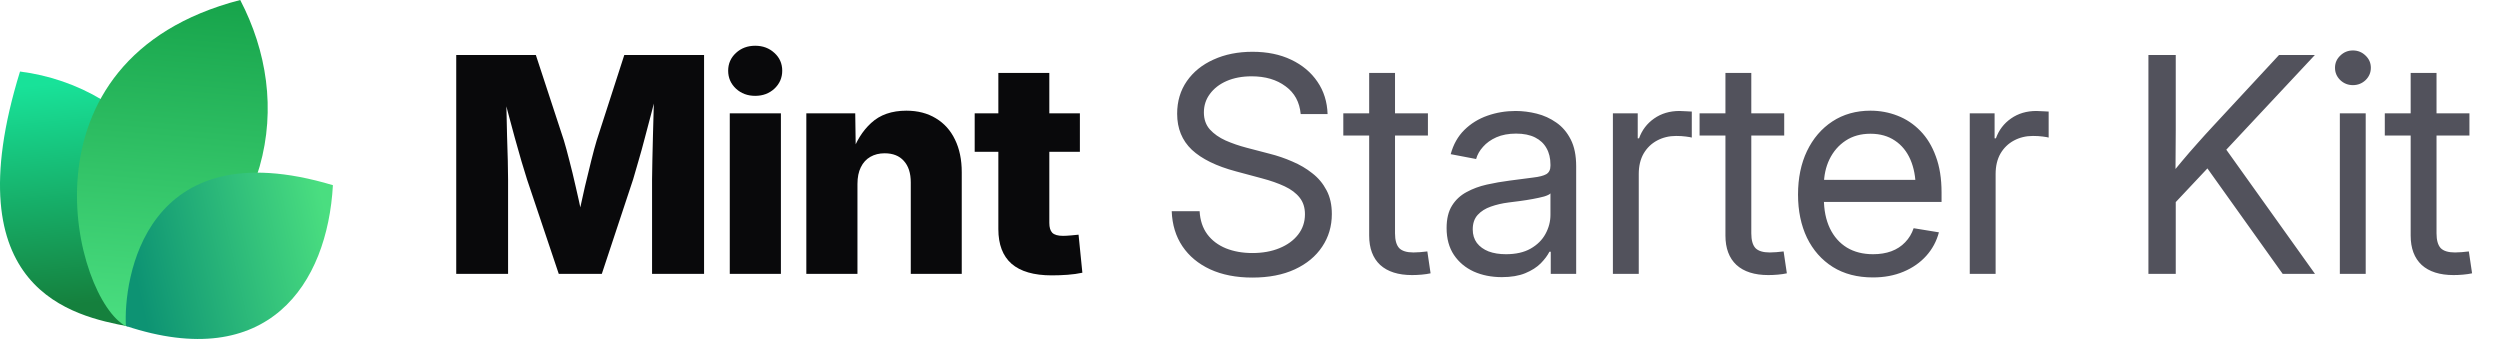
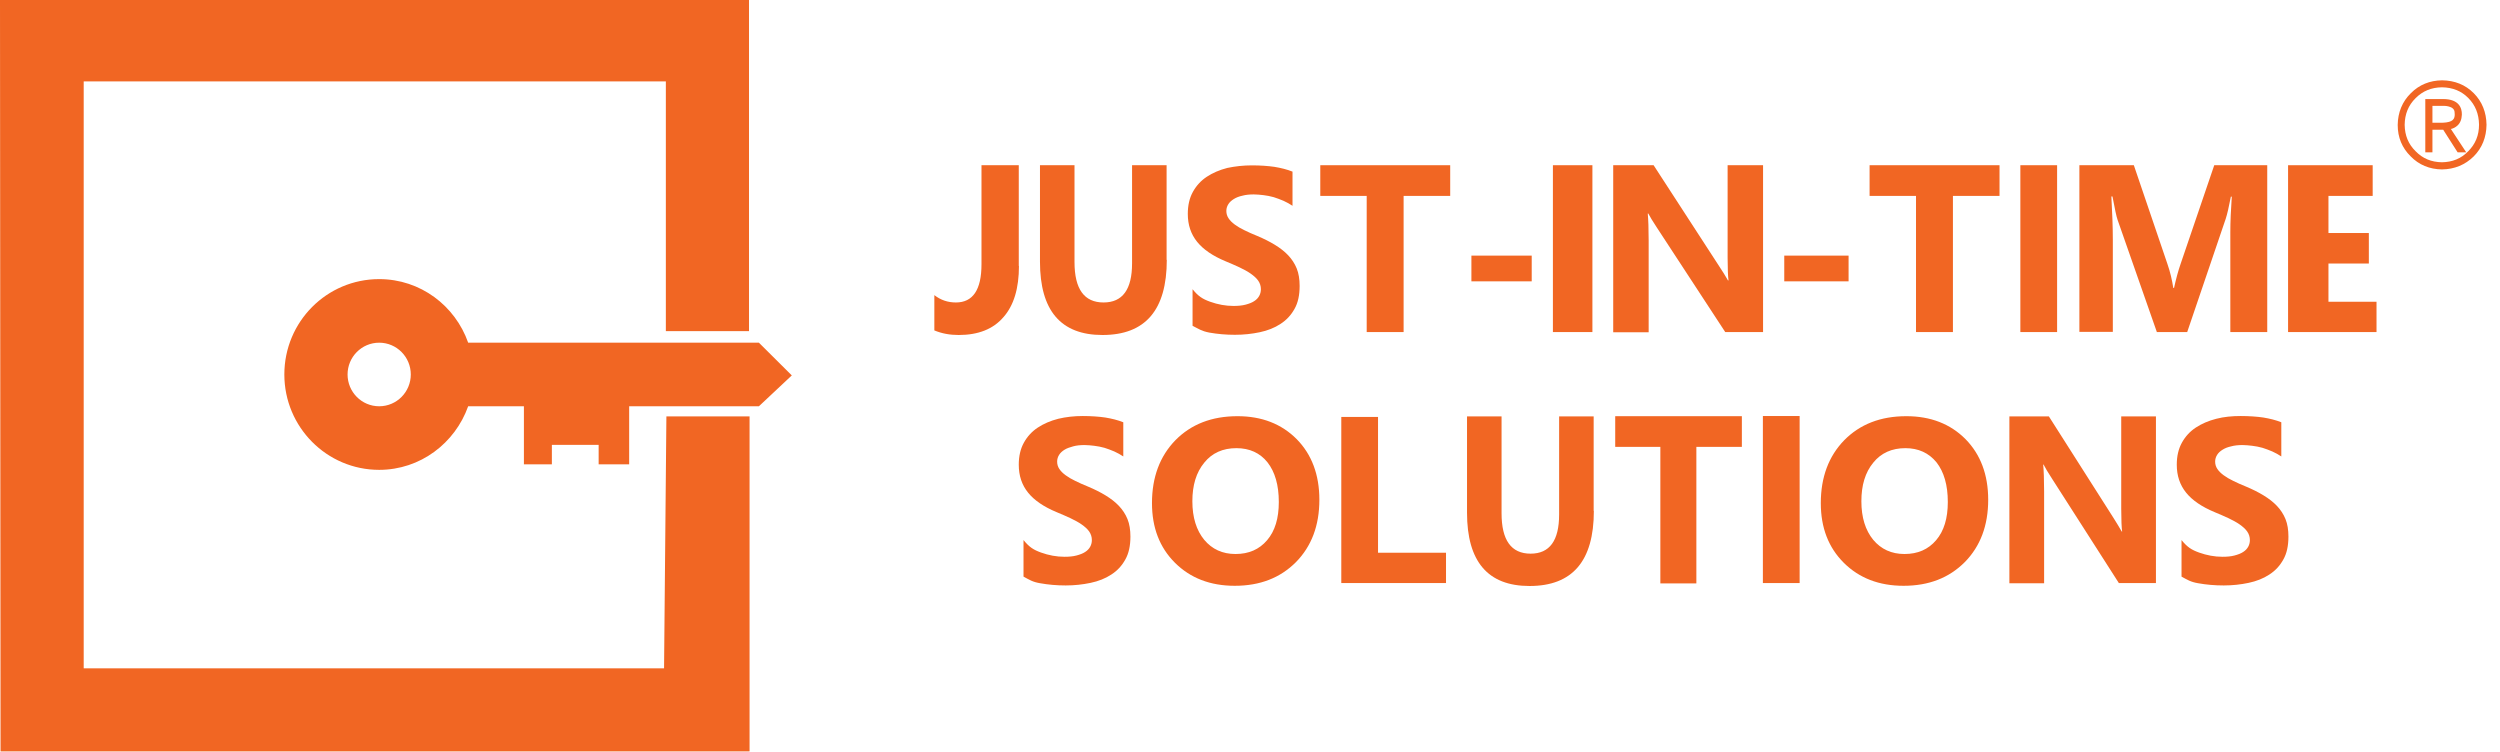
- <svg xmlns="http://www.w3.org/2000/svg" width="177" height="24" viewBox="0 0 177 24" fill="none">
-   <path d="M9.061 23.108C5.268 22.377 -3.391 20.627 1.417 5.064C9.634 6.099 16.973 14.064 9.061 23.108Z" fill="url(#paint0_linear_17557_2020)" />
-   <path d="M8.919 23.094C5.276 21.222 0.784 4.209 17.007 0C20.757 7.193 19.621 16.545 8.919 23.094Z" fill="url(#paint1_linear_17557_2020)" />
-   <path d="M8.914 23.079C8.735 19.882 10.159 9.085 23.57 13.111C23.181 20.123 18.984 26.418 8.914 23.079Z" fill="url(#paint2_linear_17557_2020)" />
-   <path d="M32.301 19.392V3.894H37.938L39.925 9.948C40.036 10.315 40.164 10.787 40.31 11.362C40.462 11.938 40.611 12.552 40.757 13.204C40.91 13.855 41.048 14.483 41.173 15.086C41.305 15.682 41.412 16.192 41.495 16.615H40.695C40.771 16.192 40.871 15.682 40.996 15.086C41.128 14.49 41.267 13.866 41.412 13.214C41.565 12.562 41.714 11.948 41.86 11.373C42.005 10.79 42.133 10.315 42.244 9.948L44.2 3.894H49.848V19.392H46.166V12.704C46.166 12.357 46.173 11.917 46.187 11.383C46.2 10.849 46.214 10.27 46.228 9.646C46.249 9.022 46.266 8.391 46.28 7.753C46.301 7.115 46.311 6.519 46.311 5.964H46.623C46.485 6.561 46.332 7.181 46.166 7.826C45.999 8.471 45.833 9.102 45.666 9.719C45.507 10.336 45.351 10.901 45.198 11.414C45.053 11.928 44.928 12.357 44.824 12.704L42.608 19.392H39.561L37.314 12.704C37.203 12.357 37.072 11.928 36.919 11.414C36.773 10.901 36.614 10.34 36.441 9.729C36.274 9.112 36.104 8.481 35.931 7.836C35.764 7.192 35.608 6.567 35.463 5.964H35.827C35.834 6.512 35.844 7.105 35.858 7.743C35.872 8.374 35.886 9.005 35.9 9.636C35.92 10.26 35.938 10.839 35.952 11.373C35.965 11.907 35.972 12.351 35.972 12.704V19.392H32.301ZM51.668 19.392V8.024H55.288V19.392H51.668ZM53.468 6.786C52.927 6.786 52.473 6.616 52.105 6.276C51.738 5.93 51.554 5.507 51.554 5.007C51.554 4.508 51.738 4.088 52.105 3.749C52.473 3.409 52.927 3.239 53.468 3.239C54.009 3.239 54.463 3.409 54.83 3.749C55.198 4.082 55.382 4.501 55.382 5.007C55.382 5.507 55.198 5.93 54.83 6.276C54.463 6.616 54.009 6.786 53.468 6.786ZM60.708 13.027V19.392H57.088V8.024H60.551L60.593 10.967H60.281C60.593 10.024 61.061 9.268 61.685 8.7C62.309 8.124 63.138 7.836 64.171 7.836C64.975 7.836 65.672 8.017 66.262 8.377C66.851 8.731 67.302 9.234 67.614 9.885C67.933 10.537 68.092 11.307 68.092 12.194V19.392H64.483V12.912C64.483 12.26 64.32 11.754 63.994 11.394C63.675 11.033 63.221 10.853 62.632 10.853C62.25 10.853 61.914 10.936 61.623 11.102C61.332 11.269 61.106 11.515 60.947 11.841C60.787 12.16 60.708 12.555 60.708 13.027ZM76.456 8.024V10.749H69.008V8.024H76.456ZM70.683 5.163H74.292V15.783C74.292 16.102 74.361 16.334 74.5 16.48C74.646 16.625 74.899 16.698 75.259 16.698C75.405 16.698 75.596 16.688 75.831 16.667C76.074 16.646 76.251 16.629 76.362 16.615L76.632 19.309C76.313 19.378 75.963 19.427 75.582 19.455C75.207 19.482 74.836 19.496 74.469 19.496C73.2 19.496 72.25 19.222 71.619 18.674C70.995 18.127 70.683 17.308 70.683 16.22V5.163Z" fill="#09090B" />
-   <path d="M88.667 19.652C87.523 19.652 86.528 19.458 85.682 19.07C84.843 18.681 84.188 18.137 83.716 17.437C83.245 16.736 82.992 15.908 82.957 14.951H84.933C84.968 15.596 85.148 16.14 85.474 16.584C85.8 17.021 86.24 17.354 86.795 17.582C87.35 17.804 87.974 17.915 88.667 17.915C89.388 17.915 90.026 17.801 90.581 17.572C91.143 17.343 91.583 17.024 91.902 16.615C92.228 16.199 92.391 15.717 92.391 15.169C92.391 14.698 92.266 14.306 92.017 13.994C91.767 13.675 91.413 13.408 90.956 13.193C90.498 12.978 89.954 12.787 89.323 12.621L87.502 12.132C86.123 11.765 85.082 11.255 84.382 10.603C83.689 9.944 83.342 9.095 83.342 8.055C83.342 7.174 83.571 6.404 84.028 5.746C84.486 5.087 85.117 4.577 85.921 4.217C86.726 3.849 87.645 3.666 88.678 3.666C89.718 3.666 90.63 3.853 91.413 4.227C92.204 4.602 92.824 5.122 93.275 5.787C93.726 6.446 93.965 7.209 93.993 8.076H92.089C92.013 7.23 91.656 6.574 91.018 6.11C90.387 5.638 89.586 5.403 88.615 5.403C87.95 5.403 87.36 5.513 86.847 5.735C86.341 5.957 85.946 6.262 85.661 6.651C85.377 7.032 85.235 7.469 85.235 7.961C85.235 8.447 85.377 8.849 85.661 9.168C85.946 9.48 86.317 9.74 86.774 9.948C87.232 10.149 87.724 10.319 88.251 10.457L89.884 10.884C90.439 11.023 90.977 11.206 91.496 11.435C92.023 11.657 92.495 11.934 92.911 12.267C93.334 12.593 93.67 12.995 93.92 13.474C94.17 13.945 94.294 14.504 94.294 15.149C94.294 16.015 94.066 16.788 93.608 17.468C93.157 18.148 92.512 18.681 91.673 19.07C90.834 19.458 89.832 19.652 88.667 19.652ZM101.097 8.024V9.594H95.106V8.024H101.097ZM96.937 5.163H98.767V16.521C98.767 17 98.865 17.347 99.059 17.562C99.26 17.77 99.6 17.874 100.078 17.874C100.21 17.874 100.366 17.867 100.546 17.853C100.733 17.832 100.903 17.815 101.056 17.801L101.285 19.351C101.097 19.392 100.886 19.423 100.65 19.444C100.414 19.465 100.189 19.475 99.974 19.475C98.996 19.475 98.244 19.236 97.717 18.758C97.197 18.272 96.937 17.579 96.937 16.677V5.163ZM106.33 19.621C105.595 19.621 104.932 19.489 104.343 19.226C103.754 18.955 103.285 18.564 102.939 18.05C102.592 17.53 102.419 16.896 102.419 16.147C102.419 15.495 102.547 14.965 102.804 14.556C103.06 14.146 103.403 13.828 103.833 13.599C104.263 13.363 104.742 13.186 105.269 13.068C105.796 12.95 106.333 12.857 106.881 12.787C107.574 12.69 108.132 12.617 108.555 12.569C108.978 12.52 109.287 12.441 109.481 12.33C109.675 12.212 109.772 12.014 109.772 11.737V11.654C109.772 11.203 109.679 10.815 109.492 10.489C109.311 10.163 109.041 9.91 108.68 9.729C108.32 9.549 107.872 9.459 107.338 9.459C106.805 9.459 106.34 9.546 105.945 9.719C105.556 9.892 105.241 10.118 104.998 10.395C104.755 10.665 104.593 10.953 104.509 11.258L102.71 10.915C102.897 10.222 103.22 9.65 103.677 9.199C104.135 8.748 104.679 8.412 105.31 8.19C105.941 7.968 106.607 7.857 107.307 7.857C107.8 7.857 108.295 7.92 108.795 8.044C109.301 8.169 109.765 8.381 110.188 8.679C110.611 8.97 110.951 9.369 111.208 9.875C111.464 10.374 111.593 11.005 111.593 11.768V19.392H109.793V17.822H109.7C109.568 18.085 109.363 18.359 109.086 18.643C108.809 18.921 108.444 19.153 107.994 19.34C107.543 19.527 106.988 19.621 106.33 19.621ZM106.621 17.998C107.321 17.998 107.904 17.867 108.368 17.603C108.84 17.333 109.19 16.986 109.419 16.563C109.654 16.133 109.772 15.682 109.772 15.211V13.692C109.703 13.769 109.554 13.841 109.325 13.911C109.096 13.973 108.829 14.032 108.524 14.088C108.226 14.143 107.921 14.192 107.609 14.233C107.304 14.275 107.033 14.309 106.798 14.337C106.354 14.393 105.938 14.49 105.549 14.628C105.168 14.76 104.86 14.954 104.624 15.211C104.388 15.467 104.27 15.811 104.27 16.241C104.27 16.615 104.367 16.934 104.561 17.198C104.762 17.461 105.04 17.662 105.393 17.801C105.747 17.933 106.156 17.998 106.621 17.998ZM114.193 19.392V8.024H115.951V9.792H116.045C116.253 9.209 116.61 8.741 117.116 8.388C117.622 8.034 118.219 7.857 118.905 7.857C119.058 7.857 119.217 7.864 119.384 7.878C119.55 7.885 119.682 7.892 119.779 7.899V9.74C119.716 9.719 119.578 9.695 119.363 9.667C119.155 9.639 118.922 9.625 118.666 9.625C118.174 9.625 117.726 9.733 117.324 9.948C116.922 10.163 116.603 10.471 116.367 10.874C116.138 11.276 116.024 11.758 116.024 12.319V19.392H114.193ZM126.322 8.024V9.594H120.33V8.024H126.322ZM122.161 5.163H123.992V16.521C123.992 17 124.089 17.347 124.283 17.562C124.484 17.77 124.824 17.874 125.302 17.874C125.434 17.874 125.59 17.867 125.77 17.853C125.958 17.832 126.127 17.815 126.28 17.801L126.509 19.351C126.322 19.392 126.11 19.423 125.874 19.444C125.639 19.465 125.413 19.475 125.198 19.475C124.221 19.475 123.468 19.236 122.941 18.758C122.421 18.272 122.161 17.579 122.161 16.677V5.163ZM132.604 19.642C131.502 19.642 130.555 19.396 129.765 18.903C128.974 18.404 128.364 17.714 127.934 16.834C127.511 15.946 127.3 14.927 127.3 13.775C127.3 12.611 127.511 11.584 127.934 10.697C128.364 9.802 128.964 9.102 129.734 8.596C130.51 8.089 131.408 7.836 132.428 7.836C133.1 7.836 133.738 7.954 134.341 8.19C134.952 8.426 135.489 8.783 135.954 9.261C136.425 9.74 136.793 10.343 137.056 11.071C137.327 11.792 137.462 12.645 137.462 13.63V14.296H128.433V12.735H136.463L135.631 13.297C135.631 12.541 135.506 11.876 135.257 11.3C135.007 10.725 134.643 10.277 134.165 9.958C133.686 9.632 133.107 9.469 132.428 9.469C131.748 9.469 131.162 9.632 130.67 9.958C130.177 10.284 129.796 10.725 129.526 11.279C129.262 11.827 129.13 12.441 129.13 13.12V14.046C129.13 14.864 129.273 15.572 129.557 16.168C129.841 16.757 130.243 17.211 130.763 17.53C131.283 17.842 131.901 17.998 132.615 17.998C133.093 17.998 133.523 17.929 133.905 17.79C134.293 17.645 134.619 17.433 134.882 17.156C135.153 16.879 135.354 16.546 135.486 16.157L137.275 16.449C137.108 17.08 136.81 17.634 136.38 18.113C135.95 18.591 135.413 18.966 134.768 19.236C134.123 19.507 133.402 19.642 132.604 19.642ZM139.459 19.392V8.024H141.217V9.792H141.311C141.519 9.209 141.876 8.741 142.382 8.388C142.888 8.034 143.485 7.857 144.171 7.857C144.324 7.857 144.483 7.864 144.649 7.878C144.816 7.885 144.948 7.892 145.045 7.899V9.74C144.982 9.719 144.844 9.695 144.629 9.667C144.421 9.639 144.188 9.625 143.932 9.625C143.439 9.625 142.992 9.733 142.59 9.948C142.188 10.163 141.869 10.471 141.633 10.874C141.404 11.276 141.29 11.758 141.29 12.319V19.392H139.459ZM153.429 14.961V12.715C153.783 12.257 154.136 11.82 154.49 11.404C154.844 10.981 155.204 10.565 155.572 10.156C155.939 9.74 156.314 9.327 156.695 8.918L161.355 3.894H163.893L157.277 10.967H157.184L153.429 14.961ZM152.108 19.392V3.894H154.043V9.241L154.022 12.559L154.043 13.505V19.392H152.108ZM161.615 19.392L155.967 11.477L157.173 9.969L163.903 19.392H161.615ZM165.661 19.392V8.024H167.492V19.392H165.661ZM166.587 6.027C166.24 6.027 165.942 5.909 165.692 5.673C165.443 5.43 165.318 5.139 165.318 4.799C165.318 4.459 165.443 4.172 165.692 3.936C165.942 3.693 166.24 3.572 166.587 3.572C166.934 3.572 167.232 3.693 167.482 3.936C167.731 4.172 167.856 4.459 167.856 4.799C167.856 5.139 167.731 5.43 167.482 5.673C167.232 5.909 166.934 6.027 166.587 6.027ZM174.836 8.024V9.594H168.844V8.024H174.836ZM170.675 5.163H172.506V16.521C172.506 17 172.603 17.347 172.797 17.562C172.998 17.77 173.338 17.874 173.816 17.874C173.948 17.874 174.104 17.867 174.284 17.853C174.472 17.832 174.641 17.815 174.794 17.801L175.023 19.351C174.836 19.392 174.624 19.423 174.388 19.444C174.153 19.465 173.927 19.475 173.712 19.475C172.735 19.475 171.982 19.236 171.455 18.758C170.935 18.272 170.675 17.579 170.675 16.677V5.163Z" fill="#52525C" />
-   <defs>
-     <linearGradient id="paint0_linear_17557_2020" x1="3.776" y1="5.916" x2="5.232" y2="21.559" gradientUnits="userSpaceOnUse">
-       <stop stop-color="#18E299" />
-       <stop offset="1" stop-color="#15803D" />
-     </linearGradient>
-     <linearGradient id="paint1_linear_17557_2020" x1="12.171" y1="-0.718" x2="10.19" y2="22.983" gradientUnits="userSpaceOnUse">
-       <stop stop-color="#16A34A" />
-       <stop offset="1" stop-color="#4ADE80" />
-     </linearGradient>
-     <linearGradient id="paint2_linear_17557_2020" x1="23.133" y1="15.353" x2="9.338" y2="18.52" gradientUnits="userSpaceOnUse">
-       <stop stop-color="#4ADE80" />
-       <stop offset="1" stop-color="#0D9373" />
-     </linearGradient>
-   </defs>
+ <svg xmlns="http://www.w3.org/2000/svg" width="183" height="55" viewBox="0 0 183 55" fill="none">
+   <path d="M48.609 48.92H6.127V5.959H48.74V24.238H54.828V0H0L0.04 55H54.868V30.479H48.78L48.609 48.92Z" fill="#F16623" />
+   <path d="M55.552 25.085H34.27C33.321 22.382 30.779 20.431 27.756 20.431C23.917 20.431 20.814 23.552 20.814 27.412C20.814 31.259 23.917 34.393 27.756 34.393C30.766 34.393 33.307 32.443 34.27 29.739H38.35V33.99H40.397V32.564H43.821V33.99H46.055V29.739H55.552L57.96 27.48L55.552 25.085ZM27.756 29.739C26.472 29.739 25.442 28.69 25.442 27.412C25.442 26.134 26.472 25.085 27.756 25.085C29.04 25.085 30.07 26.134 30.07 27.412C30.07 28.69 29.04 29.739 27.756 29.739Z" fill="#F16623" />
+   <path d="M112.121 20.594H107.707V18.711H112.121V20.594Z" fill="#F16623" />
+   <path d="M135.316 20.594H130.608V18.711H135.316V20.594Z" fill="#F16623" />
+   <path d="M175.687 9.147C175.7 8.26 175.994 7.533 176.596 6.941C177.171 6.363 177.894 6.054 178.763 6.054C179.633 6.067 180.368 6.363 180.943 6.941C181.519 7.52 181.813 8.26 181.826 9.134C181.813 10.008 181.519 10.735 180.943 11.313C180.368 11.905 179.633 12.214 178.763 12.214C177.894 12.201 177.185 11.905 176.596 11.313C175.994 10.735 175.7 10.008 175.687 9.147ZM175.847 9.147C175.86 9.968 176.141 10.654 176.703 11.205C177.252 11.77 177.934 12.053 178.75 12.066C179.579 12.053 180.261 11.77 180.81 11.205C181.358 10.654 181.639 9.968 181.652 9.134C181.639 8.3 181.358 7.614 180.81 7.063C180.261 6.511 179.579 6.215 178.75 6.215C177.934 6.229 177.252 6.511 176.703 7.063C176.141 7.614 175.86 8.313 175.847 9.147ZM177.72 7.426H178.883C179.659 7.439 180.047 7.762 180.047 8.381C180.047 8.677 179.954 8.892 179.78 9.04C179.592 9.188 179.378 9.282 179.138 9.295L180.221 10.963H180.007L178.95 9.309C178.87 9.309 178.79 9.322 178.696 9.322H177.894V10.977H177.733V7.426H177.72ZM178.736 9.161C178.857 9.161 178.991 9.147 179.124 9.12C179.191 9.107 179.258 9.094 179.325 9.08C179.378 9.053 179.445 9.04 179.499 9.013C179.619 8.959 179.713 8.878 179.78 8.771C179.847 8.663 179.887 8.529 179.887 8.354C179.887 8.179 179.86 8.044 179.806 7.95C179.753 7.843 179.673 7.762 179.579 7.708C179.378 7.601 179.151 7.547 178.87 7.56H177.894V9.134H178.736V9.161Z" fill="#F16623" />
+   <path d="M178.75 12.402C177.84 12.389 177.064 12.066 176.462 11.447C175.833 10.829 175.512 10.062 175.512 9.147C175.526 8.219 175.847 7.439 176.476 6.82C177.091 6.202 177.853 5.892 178.763 5.879C179.686 5.892 180.462 6.202 181.077 6.82C181.692 7.439 182 8.219 182.013 9.134C182 10.049 181.692 10.829 181.077 11.447C180.448 12.066 179.673 12.389 178.75 12.402ZM178.75 6.39C177.974 6.403 177.345 6.659 176.823 7.184C176.288 7.708 176.034 8.354 176.021 9.134C176.034 9.914 176.288 10.546 176.823 11.071C177.345 11.609 177.974 11.864 178.75 11.878C179.525 11.864 180.154 11.609 180.676 11.071C181.197 10.546 181.465 9.914 181.465 9.121C181.452 8.34 181.197 7.695 180.676 7.17C180.167 6.659 179.539 6.403 178.75 6.39ZM180.529 11.152H179.9L178.843 9.497C178.79 9.497 178.736 9.497 178.683 9.497H178.054V11.152H177.532V7.251H178.87C179.98 7.264 180.221 7.883 180.208 8.394C180.194 8.744 180.087 9.013 179.873 9.201C179.739 9.322 179.579 9.403 179.405 9.443L180.529 11.152ZM178.054 8.986H178.723C178.843 8.986 178.95 8.973 179.084 8.959C179.151 8.946 179.204 8.932 179.271 8.919C179.311 8.905 179.365 8.878 179.418 8.865C179.499 8.825 179.566 8.771 179.606 8.704C179.659 8.623 179.686 8.515 179.686 8.381C179.686 8.233 179.673 8.125 179.632 8.044C179.592 7.977 179.539 7.923 179.472 7.883C179.311 7.802 179.124 7.749 178.897 7.749H178.054V8.986Z" fill="#F16623" />
+   <path d="M74.587 19.465C74.587 21.106 74.213 22.357 73.45 23.218C72.701 24.092 71.604 24.522 70.173 24.522C69.531 24.522 68.942 24.415 68.394 24.186V21.603C68.862 21.967 69.384 22.141 69.972 22.141C71.216 22.141 71.845 21.213 71.845 19.344V12.094H74.574V19.465H74.587Z" fill="#F16623" />
+   <path d="M85.409 19.021C85.409 22.693 83.844 24.522 80.7 24.522C77.65 24.522 76.126 22.733 76.126 19.155V12.094H78.654V19.182C78.654 21.16 79.363 22.141 80.781 22.141C82.172 22.141 82.867 21.186 82.867 19.276V12.094H85.395V19.021H85.409Z" fill="#F16623" />
+   <path d="M106.155 14.34H102.744V24.307H100.042V14.34H96.645V12.094H106.155V14.34Z" fill="#F16623" />
+   <path d="M116.564 24.307H113.673V12.094H116.564V24.307Z" fill="#F16623" />
+   <path d="M129.056 24.307H126.287L121.271 16.64C120.977 16.196 120.776 15.86 120.656 15.631H120.616C120.656 16.062 120.682 16.721 120.682 17.608V24.32H118.087V12.094H121.044L125.872 19.532C126.1 19.868 126.301 20.204 126.488 20.527H126.528C126.488 20.245 126.461 19.68 126.461 18.846V12.094H129.056V24.307Z" fill="#F16623" />
+   <path d="M146.365 14.34H142.954V24.307H140.252V14.34H136.854V12.094H146.365V14.34Z" fill="#F16623" />
+   <path d="M150.58 24.307H147.89V12.094H150.58V24.307Z" fill="#F16623" />
+   <path d="M165.948 24.307H163.26V17.003C163.26 16.21 163.3 15.349 163.367 14.394H163.3C163.153 15.147 163.032 15.685 162.925 16.008L160.103 24.307H157.882L155.006 16.089C154.926 15.873 154.806 15.295 154.632 14.38H154.552C154.618 15.578 154.659 16.64 154.659 17.541V24.294H152.211V12.094H156.197L158.658 19.33C158.859 19.909 158.993 20.487 159.086 21.079H159.14C159.287 20.406 159.447 19.814 159.621 19.317L162.083 12.094H165.962V24.307H165.948Z" fill="#F16623" />
+   <path d="M173.961 24.307H167.487V12.094H173.68V14.34H170.443V17.057H173.399V19.29H170.443V22.088H173.961V24.307Z" fill="#F16623" />
+   <path d="M87.295 23.848V21.171C87.709 21.682 88.017 21.884 88.579 22.086C89.141 22.288 89.716 22.395 90.291 22.395C90.625 22.395 90.92 22.368 91.174 22.301C91.428 22.234 91.642 22.153 91.802 22.046C91.976 21.938 92.097 21.803 92.177 21.655C92.257 21.508 92.297 21.346 92.297 21.171C92.297 20.943 92.231 20.727 92.097 20.539C91.963 20.351 91.776 20.189 91.548 20.028C91.321 19.866 91.04 19.719 90.732 19.571C90.411 19.423 90.077 19.275 89.716 19.127C88.779 18.737 88.084 18.266 87.629 17.701C87.174 17.136 86.947 16.463 86.947 15.656C86.947 15.038 87.067 14.5 87.321 14.042C87.576 13.585 87.91 13.222 88.338 12.939C88.766 12.657 89.261 12.442 89.836 12.294C90.411 12.173 91.013 12.105 91.642 12.105C92.257 12.105 92.819 12.146 93.287 12.213C93.769 12.294 94.21 12.401 94.612 12.563V15.065C94.411 14.93 94.197 14.809 93.956 14.701C93.715 14.594 93.475 14.513 93.234 14.432C92.98 14.365 92.739 14.311 92.485 14.284C92.244 14.258 92.003 14.231 91.776 14.231C91.468 14.231 91.187 14.258 90.946 14.325C90.692 14.379 90.492 14.459 90.318 14.567C90.144 14.675 90.01 14.796 89.916 14.944C89.823 15.091 89.769 15.253 89.769 15.441C89.769 15.643 89.823 15.818 89.93 15.979C90.037 16.141 90.184 16.289 90.385 16.437C90.585 16.585 90.813 16.719 91.094 16.854C91.374 16.988 91.682 17.136 92.03 17.27C92.511 17.472 92.939 17.688 93.314 17.916C93.689 18.145 94.023 18.4 94.29 18.683C94.558 18.965 94.772 19.288 94.919 19.651C95.066 20.015 95.133 20.445 95.133 20.929C95.133 21.602 95.013 22.167 94.759 22.61C94.504 23.068 94.17 23.431 93.729 23.713C93.301 23.996 92.792 24.198 92.217 24.319C91.642 24.44 91.04 24.507 90.398 24.507C89.743 24.507 89.127 24.453 88.525 24.346C87.95 24.238 87.723 24.063 87.295 23.848Z" fill="#F16623" />
+   <path d="M116.67 37.394C116.67 41.066 115.104 42.895 111.961 42.895C108.911 42.895 107.386 41.106 107.386 37.529V30.48H109.914V37.569C109.914 39.546 110.623 40.528 112.041 40.528C113.432 40.528 114.128 39.573 114.128 37.663V30.48H116.656V37.394H116.67Z" fill="#F16623" />
+   <path d="M74.921 42.209V39.532C75.336 40.044 75.644 40.245 76.206 40.447C76.767 40.649 77.343 40.756 77.918 40.756C78.252 40.756 78.546 40.73 78.801 40.662C79.055 40.595 79.269 40.514 79.429 40.407C79.603 40.299 79.724 40.164 79.804 40.017C79.884 39.869 79.924 39.707 79.924 39.532C79.924 39.304 79.857 39.089 79.724 38.9C79.59 38.712 79.403 38.55 79.175 38.389C78.948 38.228 78.667 38.08 78.359 37.932C78.038 37.784 77.704 37.636 77.343 37.488C76.406 37.098 75.711 36.627 75.256 36.062C74.801 35.497 74.574 34.825 74.574 34.018C74.574 33.399 74.694 32.861 74.948 32.404C75.202 31.946 75.537 31.583 75.965 31.3C76.393 31.018 76.888 30.803 77.463 30.655C78.025 30.52 78.627 30.453 79.255 30.453C79.871 30.453 80.433 30.494 80.901 30.561C81.382 30.641 81.824 30.749 82.225 30.91V33.412C82.024 33.278 81.81 33.157 81.57 33.049C81.329 32.941 81.088 32.861 80.847 32.78C80.593 32.713 80.352 32.659 80.098 32.632C79.857 32.605 79.617 32.578 79.389 32.578C79.082 32.578 78.801 32.605 78.56 32.672C78.319 32.74 78.105 32.807 77.931 32.915C77.757 33.022 77.624 33.143 77.53 33.291C77.436 33.439 77.383 33.601 77.383 33.789C77.383 33.991 77.436 34.166 77.543 34.327C77.65 34.488 77.797 34.636 77.998 34.784C78.199 34.932 78.426 35.067 78.707 35.201C78.988 35.336 79.296 35.484 79.643 35.618C80.125 35.82 80.553 36.035 80.928 36.264C81.302 36.492 81.636 36.748 81.904 37.031C82.172 37.313 82.386 37.636 82.533 37.999C82.68 38.362 82.747 38.793 82.747 39.277C82.747 39.949 82.626 40.514 82.372 40.958C82.118 41.416 81.784 41.779 81.342 42.061C80.914 42.344 80.406 42.545 79.831 42.666C79.255 42.787 78.654 42.855 78.011 42.855C77.356 42.855 76.741 42.801 76.139 42.693C75.577 42.599 75.35 42.438 74.921 42.209Z" fill="#F16623" />
+   <path d="M159.688 42.209V39.532C160.103 40.044 160.41 40.245 160.972 40.447C161.534 40.649 162.109 40.756 162.684 40.756C163.019 40.756 163.313 40.73 163.567 40.662C163.821 40.595 164.035 40.514 164.196 40.407C164.37 40.299 164.49 40.164 164.571 40.017C164.651 39.869 164.691 39.707 164.691 39.532C164.691 39.304 164.624 39.089 164.49 38.9C164.357 38.712 164.169 38.55 163.942 38.389C163.714 38.228 163.434 38.08 163.126 37.932C162.805 37.784 162.47 37.636 162.109 37.488C161.173 37.098 160.477 36.627 160.023 36.062C159.568 35.497 159.34 34.825 159.34 34.018C159.34 33.399 159.461 32.861 159.715 32.404C159.969 31.946 160.303 31.583 160.731 31.3C161.16 31.018 161.654 30.803 162.23 30.655C162.805 30.507 163.393 30.453 164.022 30.453C164.637 30.453 165.199 30.494 165.667 30.561C166.149 30.641 166.59 30.749 166.992 30.91V33.412C166.791 33.278 166.577 33.157 166.336 33.049C166.095 32.941 165.855 32.861 165.614 32.78C165.36 32.713 165.119 32.659 164.865 32.632C164.624 32.605 164.383 32.578 164.156 32.578C163.848 32.578 163.567 32.605 163.327 32.672C163.072 32.726 162.872 32.807 162.698 32.915C162.524 33.022 162.39 33.143 162.297 33.291C162.203 33.439 162.149 33.601 162.149 33.789C162.149 33.991 162.203 34.166 162.31 34.327C162.417 34.488 162.564 34.636 162.765 34.784C162.965 34.932 163.193 35.067 163.474 35.201C163.755 35.336 164.062 35.484 164.41 35.618C164.892 35.82 165.32 36.035 165.694 36.264C166.069 36.492 166.403 36.748 166.671 37.031C166.938 37.313 167.152 37.636 167.299 37.999C167.446 38.362 167.513 38.793 167.513 39.277C167.513 39.949 167.393 40.514 167.139 40.958C166.885 41.416 166.55 41.779 166.109 42.061C165.681 42.344 165.172 42.545 164.597 42.666C164.022 42.787 163.42 42.855 162.778 42.855C162.123 42.855 161.507 42.801 160.905 42.693C160.344 42.599 160.116 42.438 159.688 42.209Z" fill="#F16623" />
+   <path d="M90.385 42.88C88.592 42.88 87.134 42.315 86.011 41.199C84.887 40.082 84.325 38.629 84.325 36.827C84.325 34.931 84.9 33.397 86.037 32.227C87.188 31.057 88.699 30.465 90.585 30.465C92.364 30.465 93.809 31.03 94.919 32.146C96.016 33.263 96.578 34.742 96.578 36.585C96.578 38.468 96.003 39.988 94.866 41.145C93.716 42.301 92.231 42.88 90.385 42.88ZM90.505 32.805C89.515 32.805 88.726 33.155 88.151 33.868C87.562 34.581 87.281 35.522 87.281 36.693C87.281 37.876 87.576 38.818 88.151 39.517C88.726 40.203 89.489 40.553 90.438 40.553C91.415 40.553 92.177 40.217 92.752 39.544C93.328 38.871 93.609 37.943 93.609 36.746C93.609 35.509 93.328 34.54 92.779 33.841C92.231 33.155 91.468 32.805 90.505 32.805Z" fill="#F16623" />
+   <path d="M139.342 42.88C137.55 42.88 136.092 42.315 134.968 41.199C133.845 40.082 133.283 38.629 133.283 36.827C133.283 34.931 133.858 33.397 134.995 32.227C136.146 31.057 137.657 30.465 139.543 30.465C141.322 30.465 142.767 31.03 143.877 32.146C144.974 33.263 145.536 34.742 145.536 36.585C145.536 38.468 144.961 39.988 143.824 41.145C142.673 42.301 141.188 42.88 139.342 42.88ZM139.476 32.805C138.486 32.805 137.697 33.155 137.122 33.868C136.533 34.581 136.253 35.522 136.253 36.693C136.253 37.876 136.547 38.818 137.122 39.517C137.697 40.203 138.46 40.553 139.409 40.553C140.386 40.553 141.148 40.217 141.723 39.544C142.299 38.871 142.58 37.943 142.58 36.746C142.58 35.509 142.299 34.54 141.75 33.841C141.188 33.155 140.426 32.805 139.476 32.805Z" fill="#F16623" />
+   <path d="M105.848 42.679H98.183V30.52H100.872V40.46H105.848V42.679V42.679Z" fill="#F16623" />
+   <path d="M127.504 32.711H124.174V42.705H121.538V32.711H118.234V30.465H127.504V32.711Z" fill="#F16623" />
+   <path d="M131.733 42.68H129.043V30.453H131.733V42.68Z" fill="#F16623" />
+   <path d="M157.815 42.68H155.1L150.191 35.013C149.896 34.569 149.709 34.233 149.589 34.005H149.562C149.602 34.435 149.629 35.094 149.629 35.982V42.694H147.087V30.48H149.977L154.712 37.919C154.926 38.255 155.127 38.591 155.314 38.914H155.341C155.301 38.632 155.274 38.067 155.274 37.233V30.48H157.815V42.68Z" fill="#F16623" />
</svg>
